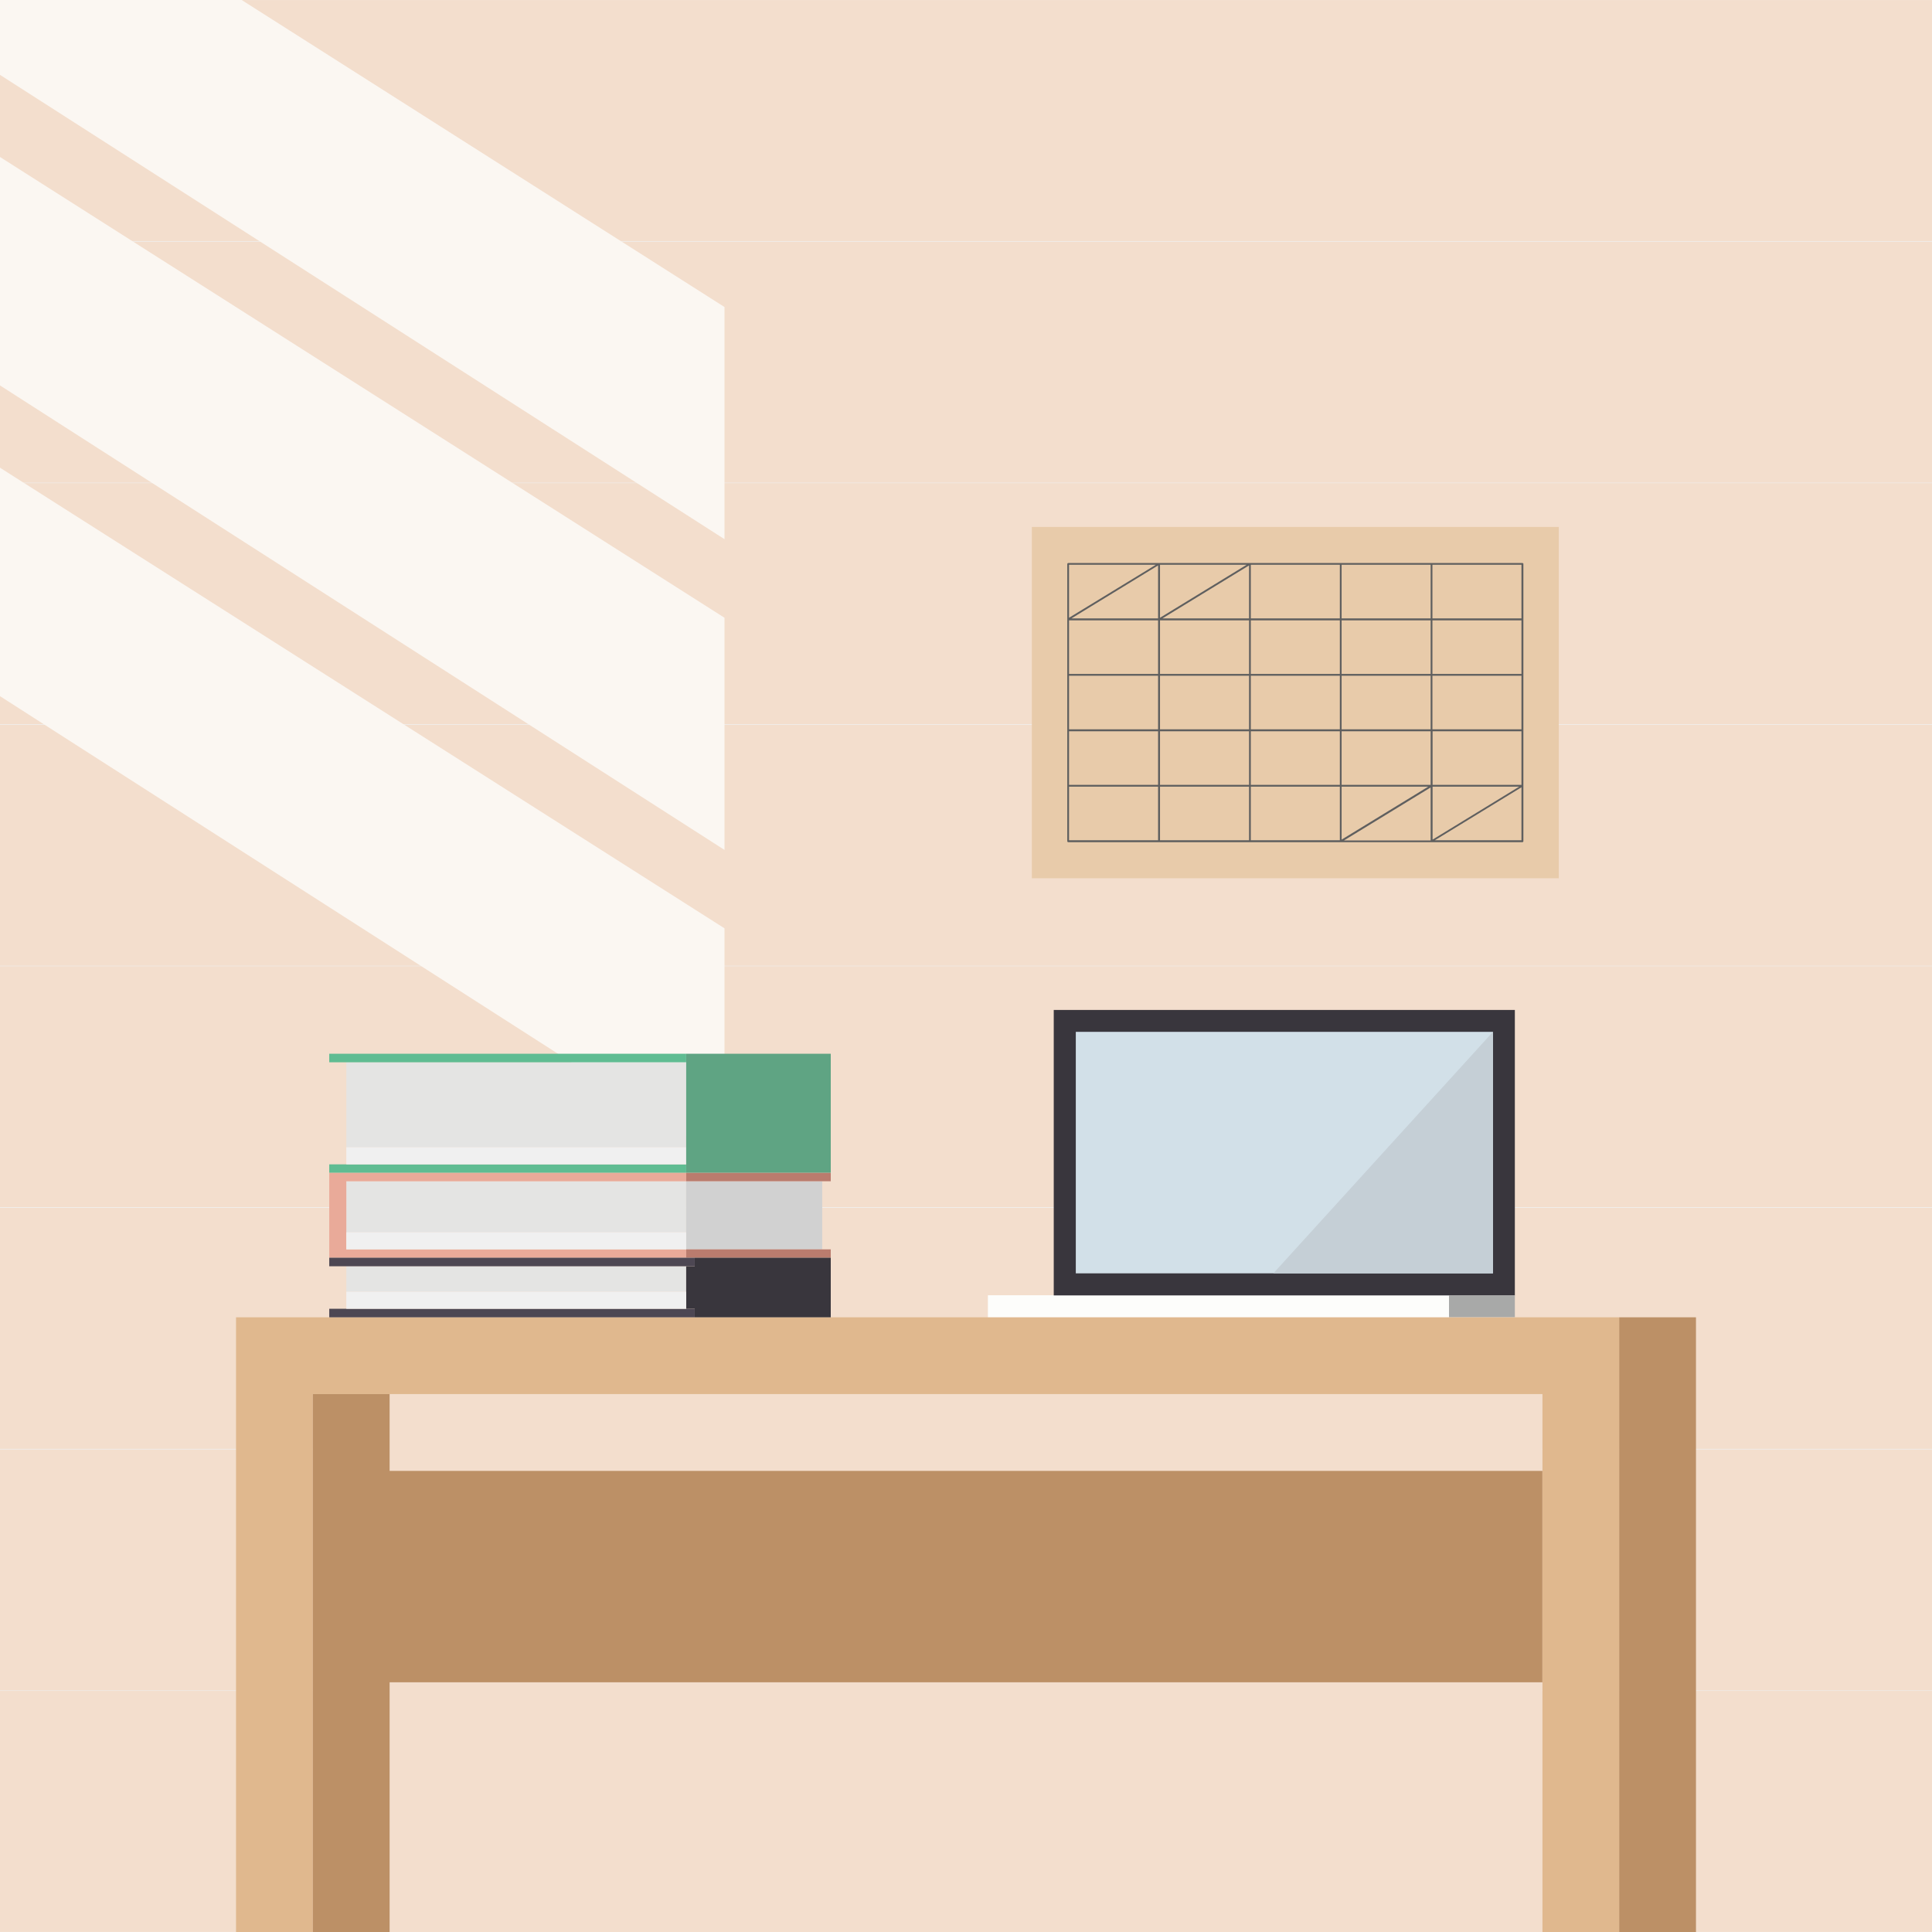
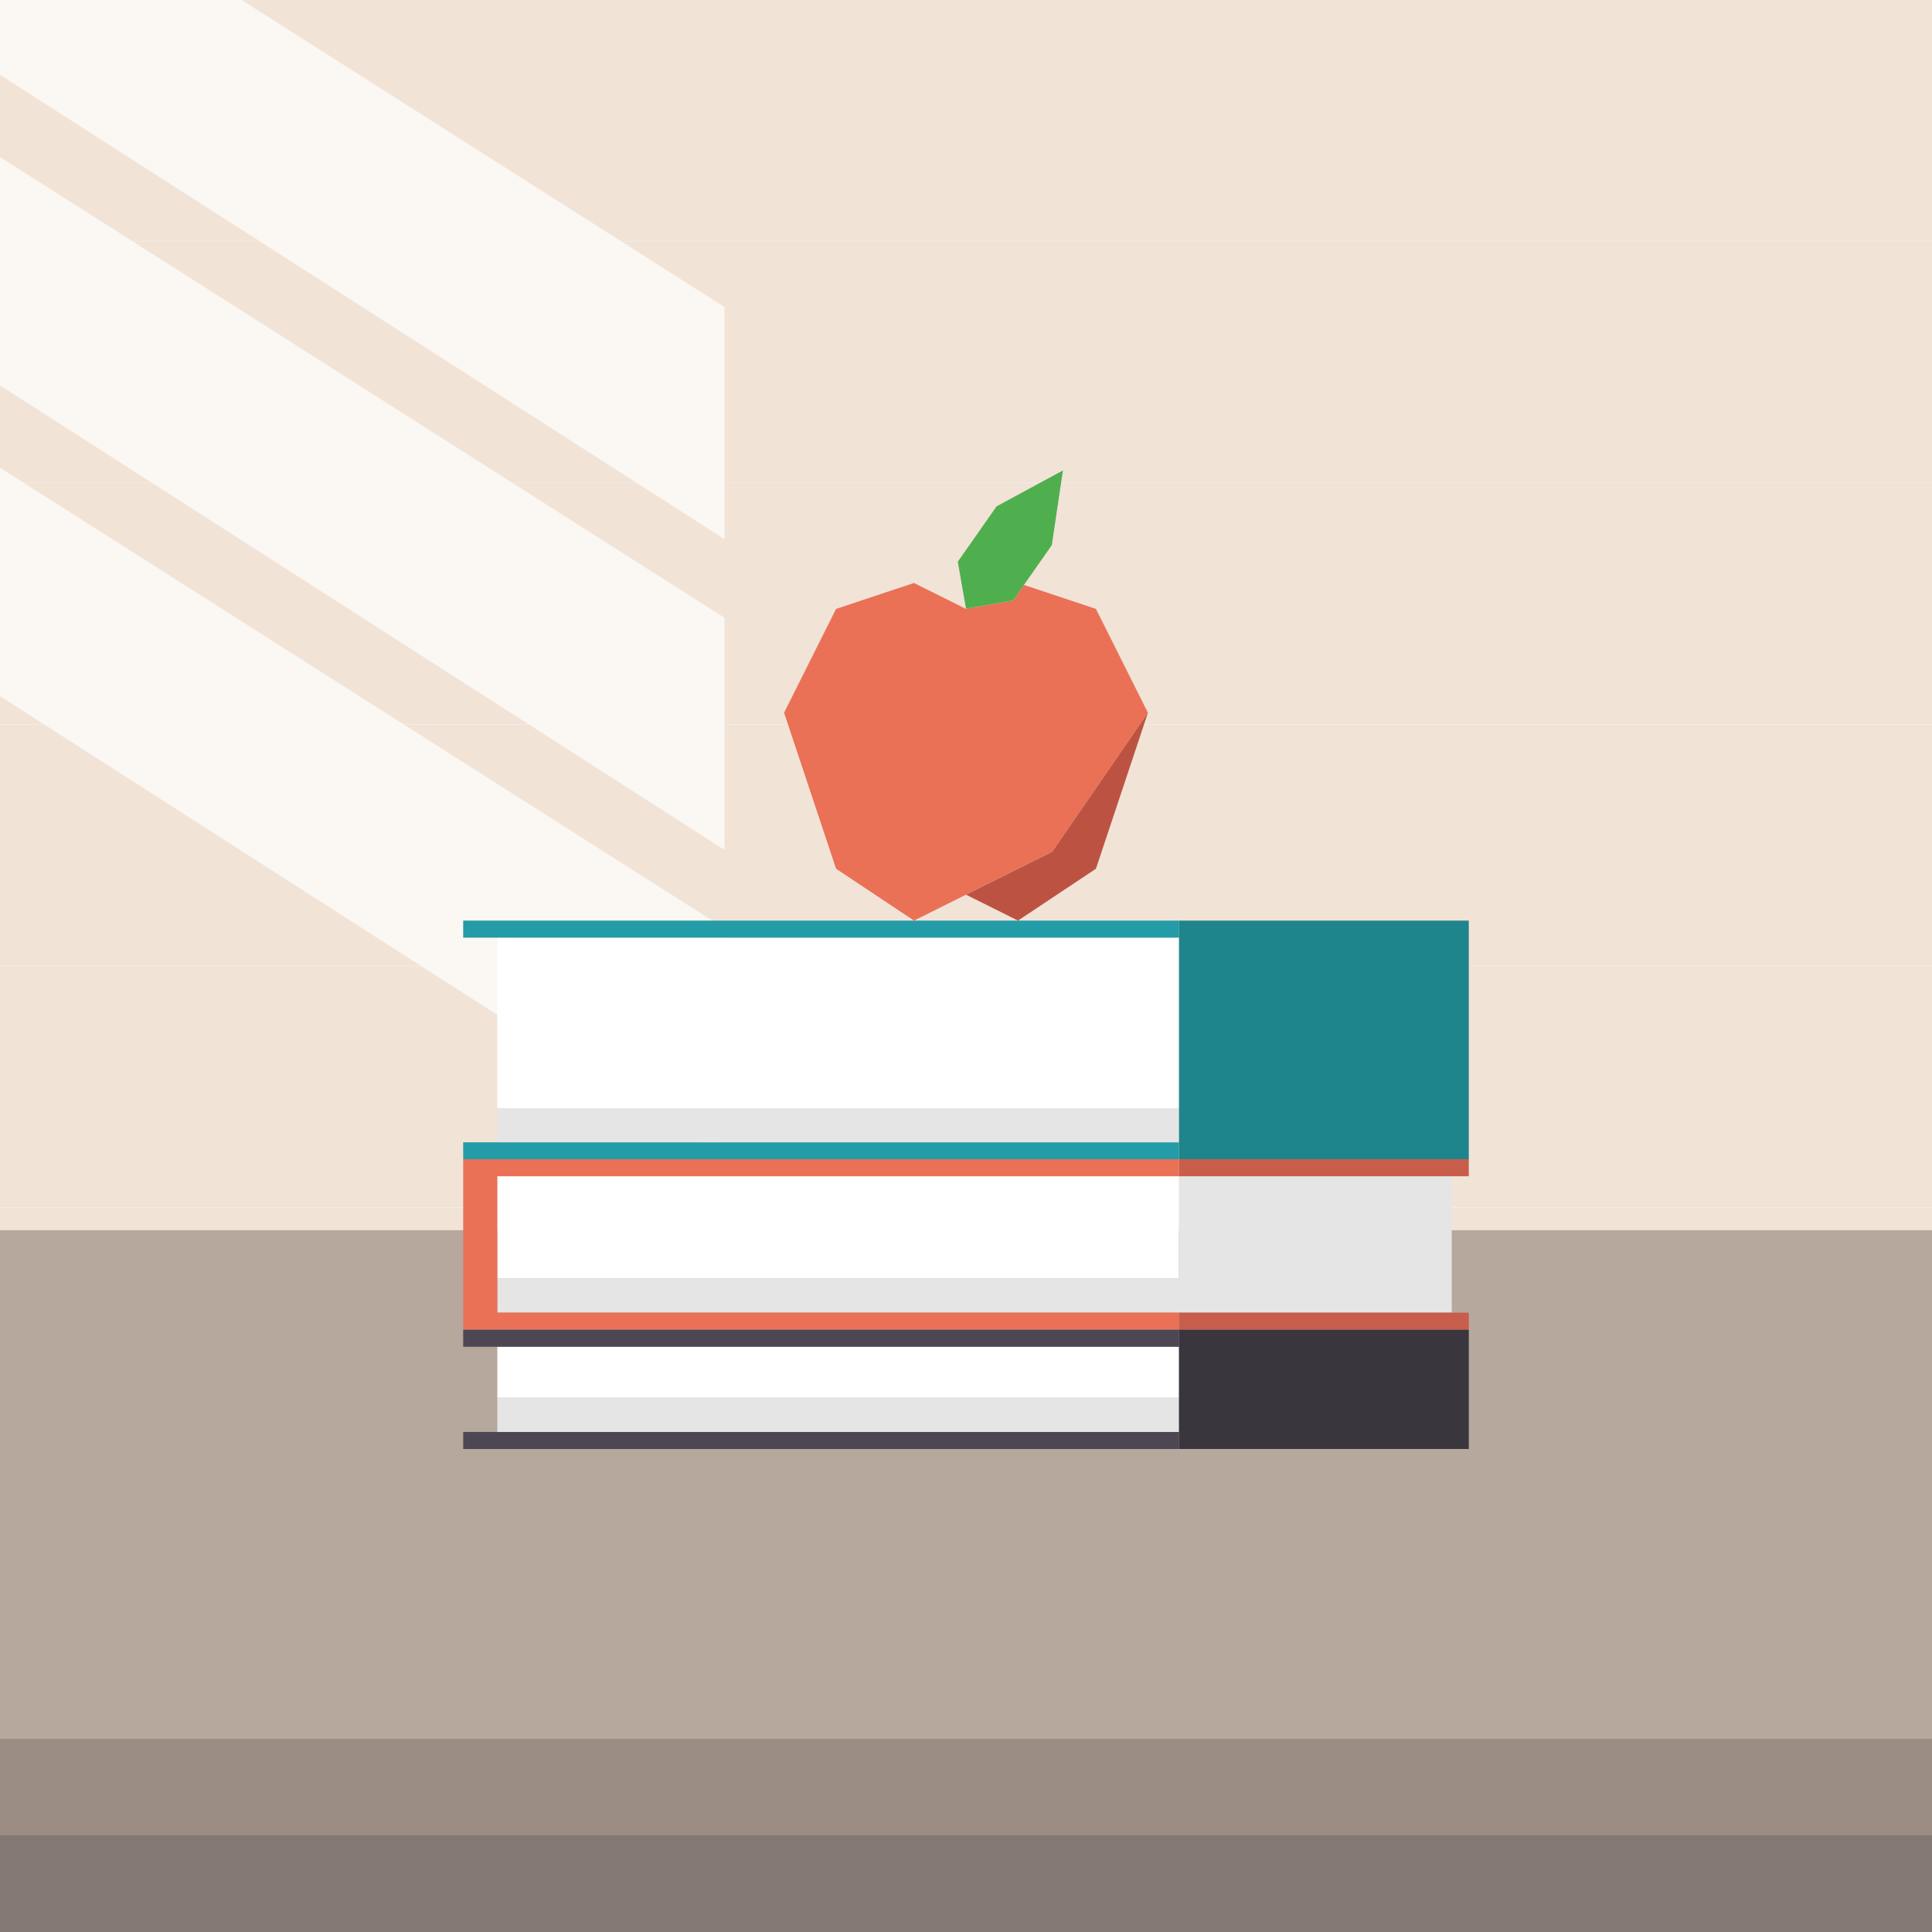
<svg xmlns="http://www.w3.org/2000/svg" version="1.1" id="Layer_1" x="0px" y="0px" viewBox="0 0 1200 1200" style="enable-background:new 0 0 1200 1200;" xml:space="preserve">
  <style type="text/css">
	.st0{fill:#F2F2F2;}
	.st1{fill:#4FAF4E;}
	.st2{fill:#BC9066;}
	.st3{fill:#A87E5D;}
- 	.st4{fill:#F3DECD;}
- 	.st5{fill:#E8CBAA;}
- 	.st6{fill:#5F5F5F;}
- 	.st7{fill:#E0B88E;}
- 	.st8{fill:#FBF7F2;}
- 	.st9{fill:#E4E4E3;}
- 	.st10{fill:#D1D1D1;}
- 	.st11{fill:#E9AA99;}
- 	.st12{fill:#BA7C6E;}
- 	.st13{fill:#5FBC92;}
- 	.st14{fill:#F0F0F0;}
- 	.st15{fill:#39363D;}
- 	.st16{fill:#4D4753;}
- 	.st17{fill:#5FA483;}
- 	.st18{fill:#FDFDFB;}
- 	.st19{fill:#A8A9A8;}
- 	.st20{fill:#D2E0E8;}
- 	.st21{fill:#C5CFD6;}
- 	.st22{fill:#E67354;}
- 	.st23{fill:#55A3E4;}
- 	.st24{fill:#56D78A;}
- 	.st25{fill:#AAD5EE;}
- 	.st26{fill:#B2D9EA;}
- 	.st27{fill:#C9E3E5;}
- 	.st28{fill:#DDEDE0;}
- 	.st29{fill:#EFF3DA;}
- 	.st30{fill:#F8F8D8;}
- 	.st31{fill:#FAF9D7;}
- 	.st32{fill:#E5CB47;}
- 	.st33{fill:#43150D;}
- 	.st34{fill:#D0C647;}
- 	.st35{fill:#C74529;}
- 	.st36{fill:#682617;}
- 	.st37{fill:#F3F3F3;}
- 	.st38{fill:#D7DEDB;}
- 	.st39{fill:#D7D7D7;}
- 	.st40{fill:#DCDBDA;}
- 	.st41{fill:#F3EAE7;}
- 	.st42{fill:#FCEEEB;}
- 	.st43{fill:#F6E4E4;}
- 	.st44{fill:#ECDCE0;}
- 	.st45{fill:#E2D3D8;}
- 	.st46{fill:#070405;}
- 	.st47{fill:#86593A;}
- 	.st48{fill:#EDB853;}
- 	.st49{fill:none;stroke:#714341;stroke-width:0;stroke-linecap:round;stroke-linejoin:round;}
- 	.st50{fill:#714341;}
- 	.st51{fill:#E4E1DC;}
- 	.st52{fill:#ECEFFF;}
- 	.st53{fill:#E6ECFF;}
- 	.st54{fill:#E3EEFF;}
- 	.st55{fill:#DDECFF;}
- 	.st56{fill:#DBEFFF;}
- 	.st57{fill:#DAEFFF;}
- 	.st58{fill:#1D2B45;}
- 	.st59{fill:#A5A0B1;}
- 	.st60{fill:#7383A7;}
- 	.st61{fill:#77A9B0;}
- 	.st62{fill:#537E87;}
- 	.st63{fill:#AED5DE;}
- 	.st64{fill:#91BFC9;}
- 	.st65{fill:#B2D5DF;}
- 	.st66{fill:#79AFB8;}
- 	.st67{fill:#96CCD9;}
- 	.st68{fill:#C18C40;}
- 	.st69{fill:#DDDAD9;}
- 	.st70{fill:#8E8E8E;}
- 	.st71{fill:#DEAD94;}
- 	.st72{fill:#D9A48C;}
- 	.st73{fill:#D89B87;}
- 	.st74{fill:#D49380;}
- 	.st75{fill:#D18C7D;}
- 	.st76{fill:#D08779;}
- 	.st77{fill:#354A73;}
- 	.st78{fill:#637492;}
- 	.st79{fill:#26365B;}
- 	.st80{fill:#192547;}
- 	.st81{fill:#0C1430;}
- 	.st82{fill:#FFFFFF;}
- 	.st83{fill:#737378;}
- 	.st84{fill:#A7A8AD;}
- 	.st85{fill:#8A8B8F;}
- 	.st86{fill:#FBDCC0;}
- 	.st87{fill:#CDCED4;}
- 	.st88{fill:#4D93C6;}
+ 	.st4{fill:#F2E3D7;}
+ 	.st5{fill:#FBF7F2;}
+ 	.st6{fill:#B7A89E;}
+ 	.st7{fill:#9B8D84;}
+ 	.st8{fill:none;}
+ 	.st9{fill:#FFFFFF;}
+ 	.st10{fill:#E5E5E5;}
+ 	.st11{fill:#EA7156;}
+ 	.st12{fill:#C95D4B;}
+ 	.st13{fill:#249CA8;}
+ 	.st14{fill:#4D4753;}
+ 	.st15{fill:#1F858C;}
+ 	.st16{fill:#39363D;}
+ 	.st17{fill:#BC5342;}
+ 	.st18{fill:#E67354;}
+ 	.st19{fill:#55A3E4;}
+ 	.st20{fill:#56D78A;}
+ 	.st21{fill:#AAD5EE;}
+ 	.st22{fill:#B2D9EA;}
+ 	.st23{fill:#C9E3E5;}
+ 	.st24{fill:#DDEDE0;}
+ 	.st25{fill:#EFF3DA;}
+ 	.st26{fill:#F8F8D8;}
+ 	.st27{fill:#FAF9D7;}
+ 	.st28{fill:#E5CB47;}
+ 	.st29{fill:#43150D;}
+ 	.st30{fill:#D0C647;}
+ 	.st31{fill:#C74529;}
+ 	.st32{fill:#682617;}
+ 	.st33{fill:#F3F3F3;}
+ 	.st34{fill:#D7DEDB;}
+ 	.st35{fill:#D7D7D7;}
+ 	.st36{fill:#DCDBDA;}
+ 	.st37{fill:#F3EAE7;}
+ 	.st38{fill:#FCEEEB;}
+ 	.st39{fill:#F6E4E4;}
+ 	.st40{fill:#ECDCE0;}
+ 	.st41{fill:#E2D3D8;}
+ 	.st42{fill:#070405;}
+ 	.st43{fill:#86593A;}
+ 	.st44{fill:#EDB853;}
+ 	.st45{fill:none;stroke:#714341;stroke-width:0;stroke-linecap:round;stroke-linejoin:round;}
+ 	.st46{fill:#714341;}
+ 	.st47{fill:#E4E1DC;}
+ 	.st48{fill:#ECEFFF;}
+ 	.st49{fill:#E6ECFF;}
+ 	.st50{fill:#E3EEFF;}
+ 	.st51{fill:#DDECFF;}
+ 	.st52{fill:#DBEFFF;}
+ 	.st53{fill:#DAEFFF;}
+ 	.st54{fill:#1D2B45;}
+ 	.st55{fill:#A5A0B1;}
+ 	.st56{fill:#7383A7;}
+ 	.st57{fill:#77A9B0;}
+ 	.st58{fill:#537E87;}
+ 	.st59{fill:#AED5DE;}
+ 	.st60{fill:#91BFC9;}
+ 	.st61{fill:#B2D5DF;}
+ 	.st62{fill:#79AFB8;}
+ 	.st63{fill:#96CCD9;}
+ 	.st64{fill:#C18C40;}
+ 	.st65{fill:#DDDAD9;}
+ 	.st66{fill:#8E8E8E;}
+ 	.st67{fill:#DEAD94;}
+ 	.st68{fill:#D9A48C;}
+ 	.st69{fill:#D89B87;}
+ 	.st70{fill:#D49380;}
+ 	.st71{fill:#D18C7D;}
+ 	.st72{fill:#D08779;}
+ 	.st73{fill:#354A73;}
+ 	.st74{fill:#637492;}
+ 	.st75{fill:#26365B;}
+ 	.st76{fill:#192547;}
+ 	.st77{fill:#0C1430;}
+ 	.st78{fill:#FBDCC0;}
+ 	.st79{fill:#737378;}
+ 	.st80{fill:#A7A8AD;}
+ 	.st81{fill:#8A8B8F;}
+ 	.st82{fill:#CDCED4;}
+ 	.st83{fill:#4D93C6;}
+ 	.st84{fill:#847872;}
</style>
  <g>
    <g>
      <rect y="1050.3" transform="matrix(-1 -1.224647e-16 1.224647e-16 -1 1200 2250.271)" class="st4" width="1200" height="149.7" />
      <rect y="900.2" transform="matrix(-1 -1.224647e-16 1.224647e-16 -1 1200 1950.194)" class="st4" width="1200" height="149.7" />
      <rect y="750.2" transform="matrix(-1 -1.224647e-16 1.224647e-16 -1 1200 1650.117)" class="st4" width="1200" height="149.7" />
      <rect y="600.2" transform="matrix(-1 -1.224647e-16 1.224647e-16 -1 1200 1350.039)" class="st4" width="1200" height="149.7" />
      <rect y="450.1" transform="matrix(-1 -1.224647e-16 1.224647e-16 -1 1200 1049.962)" class="st4" width="1200" height="149.7" />
      <rect y="300.1" transform="matrix(-1 -1.224647e-16 1.224647e-16 -1 1200 749.8843)" class="st4" width="1200" height="149.7" />
      <rect y="150" transform="matrix(-1 -1.224647e-16 1.224647e-16 -1 1200 449.8069)" class="st4" width="1200" height="149.7" />
      <rect y="0" transform="matrix(-1 -1.224647e-16 1.224647e-16 -1 1200 149.7295)" class="st4" width="1200" height="149.7" />
    </g>
    <g>
-       <g>
-         <rect x="640.9" y="327.3" class="st5" width="327.3" height="218.2" />
-       </g>
-       <path class="st6" d="M945.6,349.7H776.3c0,0,0,0,0,0h-56.4c0,0,0,0,0,0h-56.4c-0.3,0-0.6,0.3-0.6,0.6v172.2c0,0.3,0.3,0.6,0.6,0.6    h282.1c0.3,0,0.6-0.3,0.6-0.6V350.2C946.2,349.9,945.9,349.7,945.6,349.7z M945,453h-55.3v-33.3H945V453z M833.3,488.6h53.8    l-53.8,32.9V488.6z M888.6,487.5h-55.3v-33.3h55.3V487.5z M664,419.7h55.3V453H664V419.7z M720.5,419.7h55.3V453h-55.3V419.7z     M775.8,384.1h-53.8l53.8-32.9V384.1z M720.5,385.3h55.3v33.3h-55.3V385.3z M776.9,385.3h55.3v33.3h-55.3V385.3z M776.9,419.7    h55.3V453h-55.3V419.7z M832.2,454.2v33.3h-55.3v-33.3H832.2z M833.3,453v-33.3h55.3V453H833.3z M945,418.6h-55.3v-33.3H945V418.6    z M888.6,418.6h-55.3v-33.3h55.3V418.6z M833.3,384.1v-33.3h55.3v33.3H833.3z M832.2,384.1h-55.3v-33.3h55.3V384.1z M720.5,383.7    v-32.9h53.8L720.5,383.7z M719.3,384.1h-53.8l53.8-32.9V384.1z M719.3,385.3v33.3H664v-33.3H719.3z M664,454.2h55.3v33.3H664    V454.2z M720.5,454.2h55.3v33.3h-55.3V454.2z M775.8,488.6v33.3h-55.3v-33.3H775.8z M776.9,488.6h55.3v33.3h-55.3V488.6z     M888.6,489.1v32.9h-53.8L888.6,489.1z M889.8,488.6h53.8l-53.8,32.9V488.6z M889.8,487.5v-33.3H945v33.3H889.8z M945,384.1h-55.3    v-33.3H945V384.1z M717.9,350.8L664,383.7v-32.9H717.9z M664,488.6h55.3v33.3H664V488.6z M891.2,521.9l53.8-32.9v32.9H891.2z" />
+       <polygon class="st5" points="0,0 0,46.5 450,334.9 450,190.7 150.1,0   " />
+       <polygon class="st5" points="0,97.5 450,383.7 450,527.9 0,239.4   " />
+       <polygon class="st5" points="0,290.5 450,576.6 450,720.8 0,432.4   " />
    </g>
+     <rect x="0" y="764.1" class="st6" width="1200" height="435.9" />
+     <rect x="0" y="1080" class="st7" width="1200" height="120" />
    <g>
-       <polygon class="st7" points="146.6,818.2 146.6,1200 194.3,1200 194.3,1044.9 194.3,913.6 194.3,865.9 242,865.9 958,865.9     958,913.6 958,1044.9 958,1200 1005.7,1200 1005.7,818.2   " />
-       <rect x="242" y="1044.9" class="st4" width="715.9" height="155.1" />
-       <rect x="242" y="865.9" class="st4" width="715.9" height="47.7" />
-       <polygon class="st2" points="958,1044.9 958,913.6 242,913.6 242,865.9 194.3,865.9 194.3,913.6 194.3,1044.9 194.3,1200     242,1200 242,1044.9   " />
-       <rect x="1005.7" y="818.2" class="st2" width="47.7" height="381.8" />
+       <polygon class="st8" points="600,555.7 567.7,571.8 632.3,571.8   " />
+       <rect x="308.9" y="730.6" class="st9" width="423.4" height="63.5" />
+       <polygon class="st10" points="732.3,730.6 732.3,794.1 308.9,794.1 308.9,815.3 732.3,815.3 742.9,815.3 901.7,815.3 901.7,730.6     742.9,730.6   " />
+       <polygon class="st11" points="732.3,825.9 732.3,825.9 732.3,815.3 308.9,815.3 308.9,794.1 308.9,730.6 732.3,730.6 732.3,720     287.7,720 287.7,730.6 287.7,815.3 287.7,825.9 732.3,825.9   " />
+       <polygon class="st12" points="732.3,720 732.3,730.6 742.9,730.6 901.7,730.6 912.3,730.6 912.3,720 742.9,720   " />
+       <polygon class="st12" points="732.3,815.3 732.3,825.9 742.9,825.9 762.1,825.9 912.3,825.9 912.3,825.9 912.3,825.9 912.3,815.3     901.7,815.3 742.9,815.3   " />
+       <rect x="308.9" y="582.4" class="st9" width="423.4" height="105.9" />
+       <polygon class="st13" points="732.3,571.8 632.3,571.8 567.7,571.8 287.7,571.8 287.7,582.4 308.9,582.4 732.3,582.4   " />
+       <polygon class="st13" points="732.3,709.5 308.9,709.5 287.7,709.5 287.7,720 732.3,720   " />
+       <rect x="308.9" y="688.3" class="st10" width="423.4" height="21.2" />
+       <polygon class="st9" points="732.3,868.2 732.3,836.5 308.9,836.5 308.9,868.2 732.3,868.2   " />
+       <polygon class="st14" points="732.3,836.5 732.3,825.9 287.7,825.9 287.7,836.5 308.9,836.5 732.3,836.5   " />
+       <polygon class="st14" points="732.3,889.4 308.9,889.4 287.7,889.4 287.7,900 732.3,900 732.3,889.4   " />
+       <rect x="308.9" y="868.2" class="st10" width="423.4" height="21.2" />
+       <polygon class="st15" points="742.9,571.8 732.3,571.8 732.3,582.4 732.3,688.3 732.3,709.5 732.3,720 742.9,720 912.3,720     912.3,709.5 912.3,582.4 912.3,571.8   " />
+       <polygon class="st16" points="762.1,825.9 742.9,825.9 732.3,825.9 732.3,825.9 732.3,825.9 732.3,836.5 732.3,836.5 732.3,868.2     732.3,868.2 732.3,889.4 732.3,889.4 732.3,900 732.3,900 742.9,900 762.1,900 912.3,900 912.3,825.9 912.3,825.9   " />
+       <polygon class="st11" points="653.5,529.1 713,442.7 680.7,378.2 636,363.3 629.2,373 600.3,378 600,378.2 567.7,362.1     519.3,378.2 487,442.7 519.3,539.6 567.7,571.8 600,555.7   " />
+       <polygon class="st1" points="636,363.3 653.3,338.6 660.2,292.2 619,314.5 594.9,348.9 600,378.1 600.3,378 629.2,373   " />
+       <polygon class="st17" points="600,555.7 632.3,571.8 680.7,539.6 713,442.7 653.5,529.1   " />
    </g>
-     <g>
-       <polygon class="st8" points="0,0 0,46.5 450,334.9 450,190.7 150.1,0   " />
-       <polygon class="st8" points="0,97.5 450,383.7 450,527.9 0,239.4   " />
-       <polygon class="st8" points="0,290.5 450,576.6 450,720.8 0,432.4   " />
-     </g>
-     <g>
-       <rect x="215.1" y="733.7" class="st9" width="211.1" height="31.7" />
-       <polygon class="st10" points="426.2,733.7 426.2,765.4 426.2,776 431.5,776 510.7,776 510.7,733.7 431.5,733.7   " />
-       <polygon class="st11" points="426.2,776 215.1,776 215.1,765.4 215.1,733.7 426.2,733.7 426.2,728.4 204.5,728.4 204.5,733.7     204.5,776 204.5,781.2 426.2,781.2   " />
-       <polygon class="st12" points="426.2,728.4 426.2,733.7 431.5,733.7 510.7,733.7 516,733.7 516,728.4 431.5,728.4   " />
-       <polygon class="st12" points="426.2,776 426.2,781.2 431.5,781.2 516,781.2 516,776 510.7,776 431.5,776   " />
-       <rect x="215.1" y="659.8" class="st9" width="211.1" height="52.8" />
-       <polygon class="st13" points="426.2,654.5 204.5,654.5 204.5,659.8 215.1,659.8 426.2,659.8   " />
-       <polygon class="st13" points="426.2,723.2 215.1,723.2 204.5,723.2 204.5,728.4 426.2,728.4   " />
-       <rect x="215.1" y="712.6" class="st14" width="211.1" height="10.6" />
-       <rect x="215.1" y="786.5" class="st9" width="211.1" height="15.8" />
-       <polygon class="st15" points="431.5,786.5 426.2,786.5 426.2,802.3 426.2,812.9 431.5,812.9 431.5,818.2 516,818.2 516,781.2     431.5,781.2   " />
-       <polygon class="st16" points="431.5,786.5 431.5,781.2 426.2,781.2 204.5,781.2 204.5,786.5 215.1,786.5 426.2,786.5   " />
-       <polygon class="st16" points="426.2,812.9 215.1,812.9 204.5,812.9 204.5,818.2 426.2,818.2 431.5,818.2 431.5,812.9   " />
-       <rect x="215.1" y="802.3" class="st14" width="211.1" height="10.6" />
-       <rect x="215.1" y="765.4" class="st14" width="211.1" height="10.6" />
-       <polygon class="st17" points="431.5,654.5 426.2,654.5 426.2,659.8 426.2,712.6 426.2,723.2 426.2,728.4 431.5,728.4 516,728.4     516,723.2 516,659.8 516,654.5   " />
-     </g>
-     <rect x="613.6" y="804.5" class="st18" width="286.4" height="13.6" />
-     <rect x="654.5" y="627.3" class="st15" width="286.4" height="177.3" />
-     <rect x="900" y="804.5" class="st19" width="40.9" height="13.6" />
-     <rect x="668.2" y="640.9" class="st20" width="259.1" height="150" />
-     <polygon class="st21" points="927.3,640.9 790.9,790.9 927.3,790.9  " />
  </g>
+   <rect x="0" y="1140" class="st84" width="1200" height="60" />
</svg>
